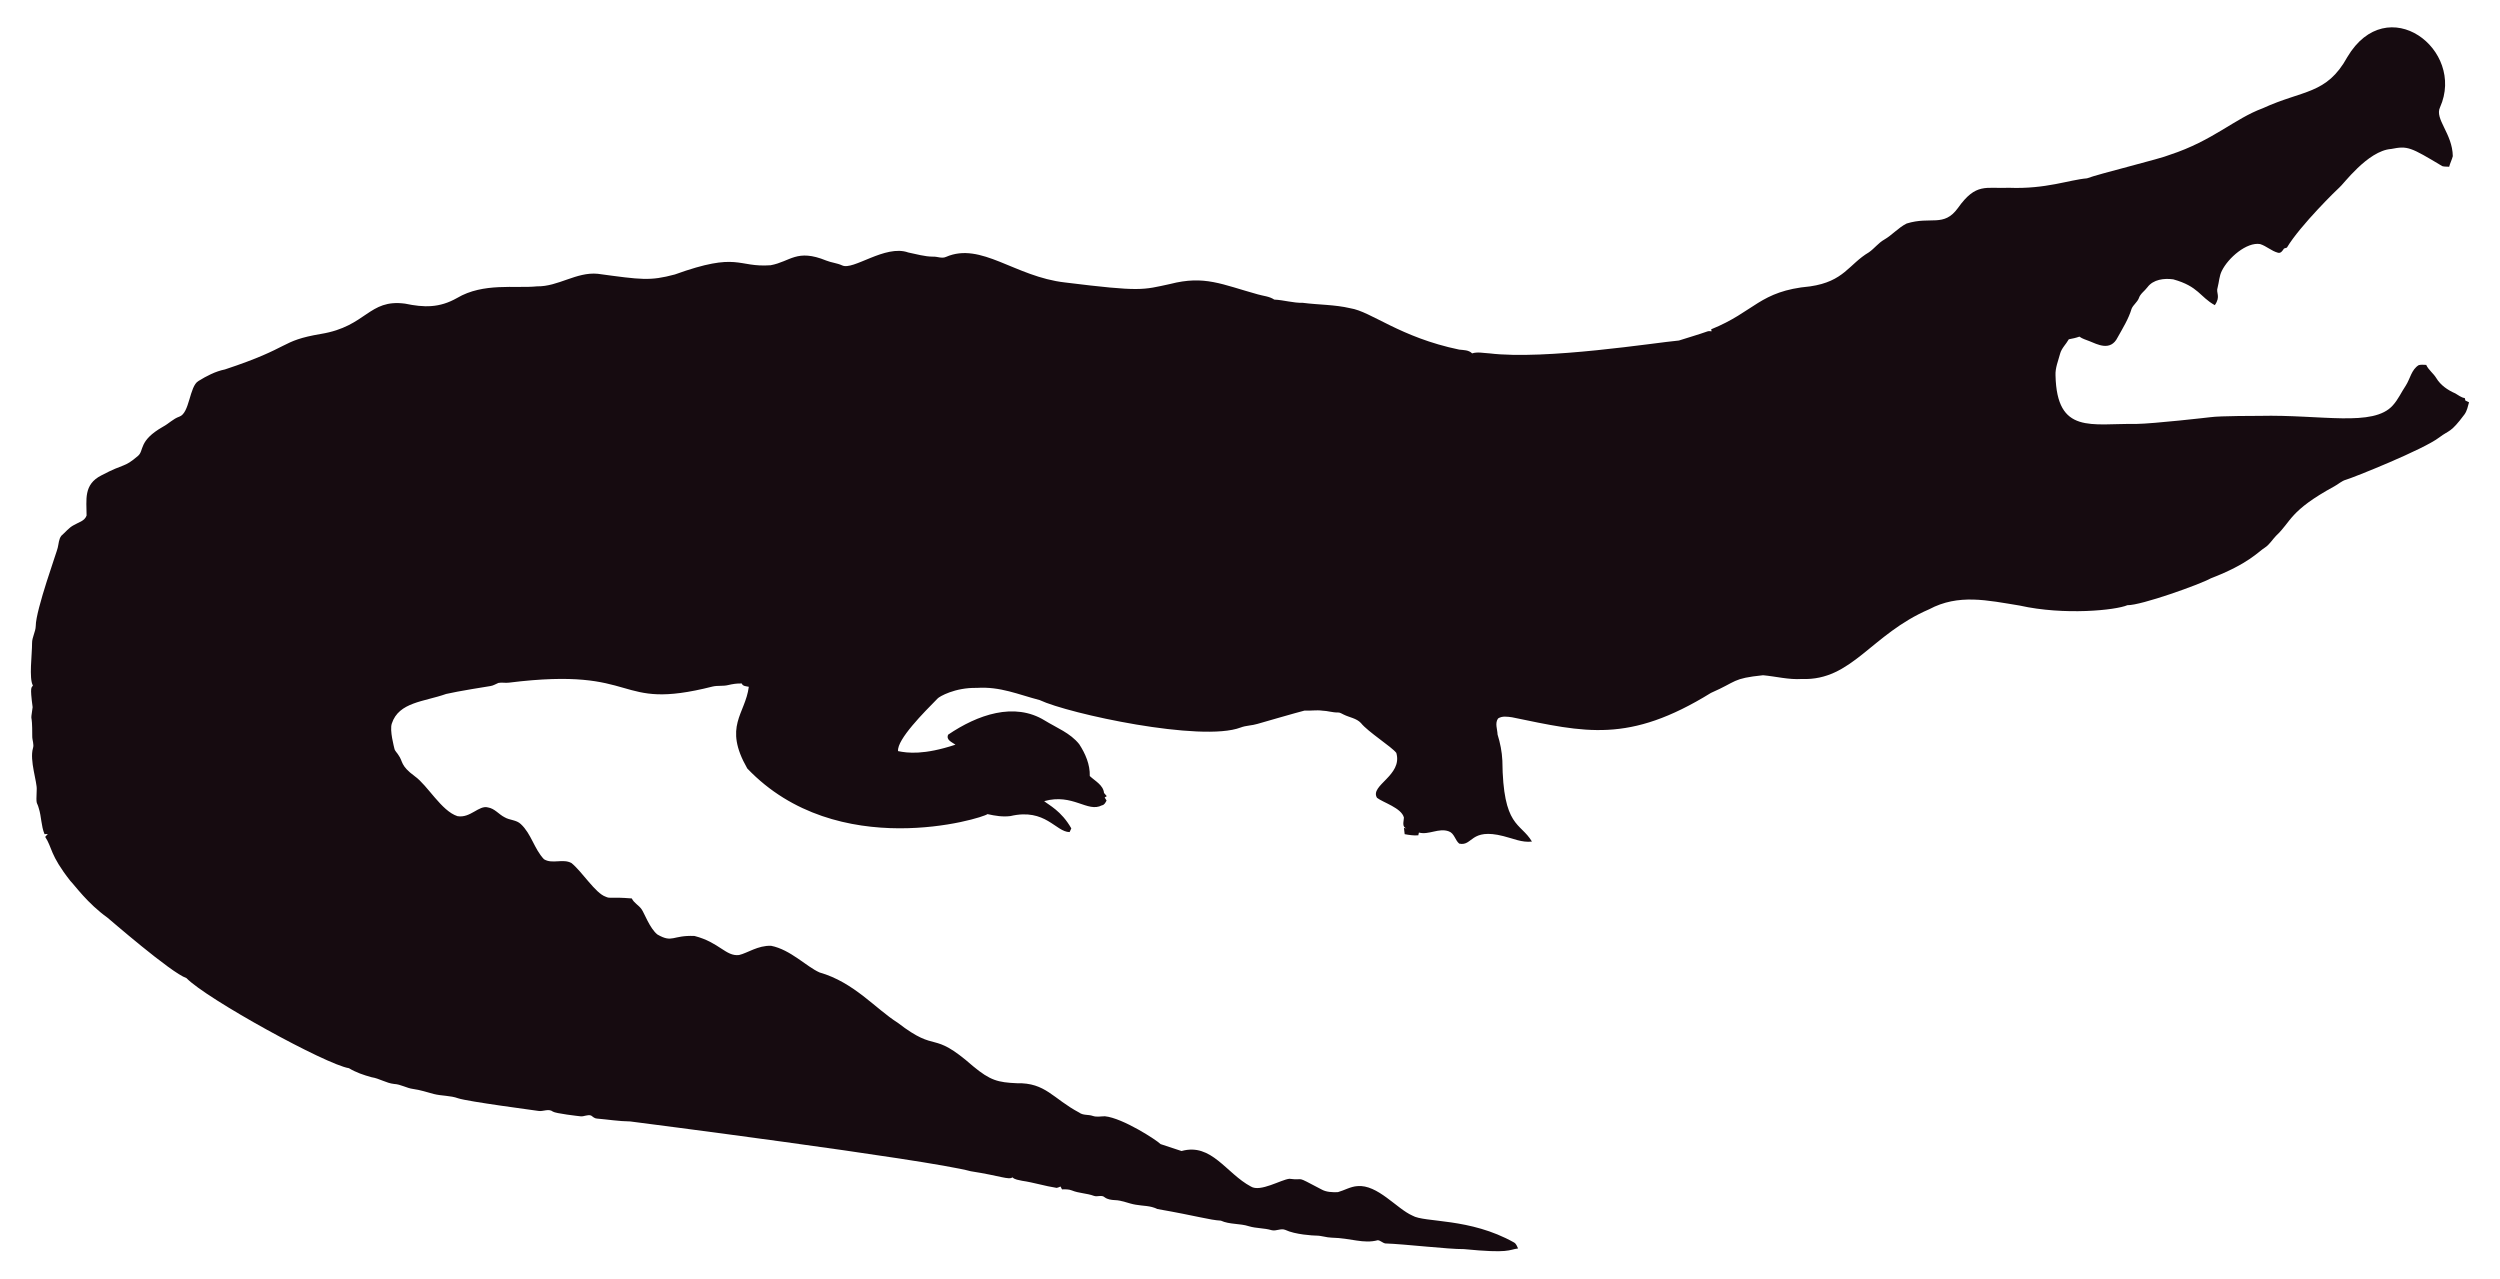
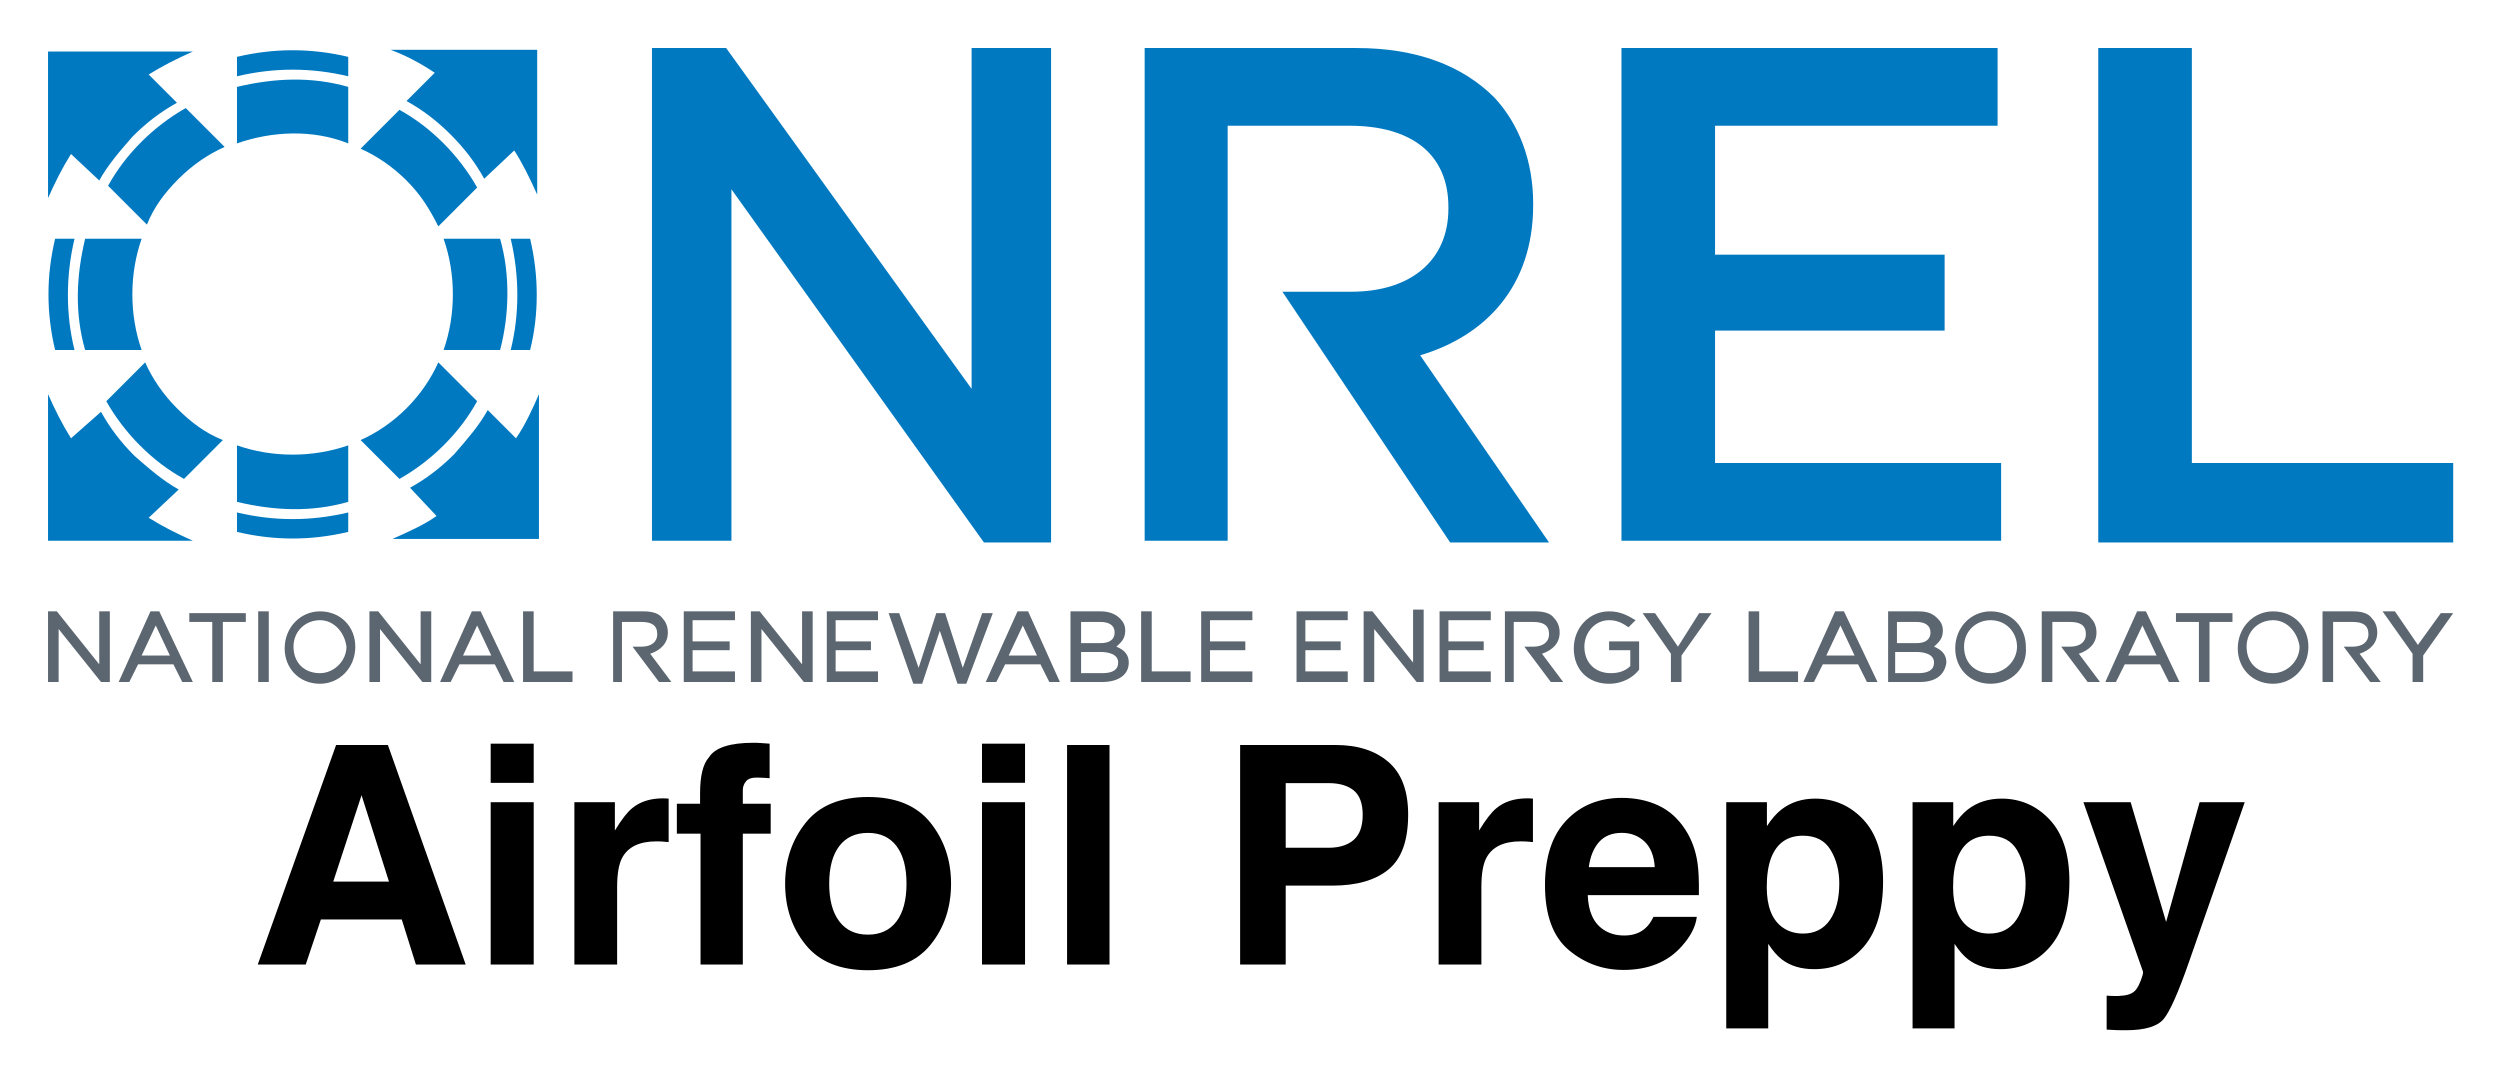
- <svg xmlns="http://www.w3.org/2000/svg" version="1.1" id="Layer_1" x="0px" y="0px" viewBox="0 0 2625.022 1342.022" enable-background="new 0 0 2625.022 1342.022" xml:space="preserve">
-   <path fill="#160B10" d="M2562.057,112.664c-5.93,12.226,13.089,27.649,13.408,51.328c-0.967,3.791-2.837,7.289-3.816,11.093  c-2.417-0.267-4.923,0.089-7.226-0.636c-33.512-20.05-36.245-21.483-53.631-18.038c-24.88,1.775-51.012,38.147-54.547,40.579  c-1,0.685-40.963,39.485-54.967,62.993c-1.056,0.331-2.086,0.661-3.078,1.005c-1.45,2.188-3.295,5.317-6.386,4.363  c-6.755-1.794-12.047-7.022-18.687-9.083c-14.172-2.325-33.569,14.577-40.185,28.126c-2.76,5.432-2.862,11.614-4.401,17.415  c-2.078,5.918,3.558,9.203-2.964,18.611c-15.758-8.651-16.89-19.671-43.645-27.108c-9.541-1.323-21.002,0.025-27.146,8.345  c-2.9,3.956-7.454,6.64-8.994,11.487c-1.705,4.223-5.788,6.857-7.569,10.978c-3.219,10.775-9.274,20.417-14.705,30.186  c-7.484,15.043-21.458,7.113-29.639,3.893c-3.549-1.501-7.378-2.404-10.482-4.745c-3.613,1.31-7.378,2.124-11.131,2.799  c-2.9,5.19-7.62,9.362-9.184,15.252c-1.972,7.442-5.139,14.807-4.771,22.656c1.426,62.435,37.744,50.23,84.657,50.985  c18.427-0.238,76.659-6.917,77.661-7.06c10.315-1.512,51.103-1.387,52.104-1.425c64.718-1.507,119.253,12.017,139.725-10.991  c5.622-6.144,8.955-13.878,13.598-20.735c4.617-7.073,5.915-16.893,13.662-21.562c2.519-0.687,5.19-0.305,7.81-0.242  c2.481,5.406,7.582,8.854,10.609,13.891c4.503,7.467,12.047,12.632,19.921,16.041c3.269,1.794,6.144,4.389,9.999,4.936  c0.166,0.852,0.369,1.705,0.598,2.57c1.259,0.611,2.519,1.208,3.854,1.819c-1.196,4.325-2.073,8.854-4.681,12.606  c-14.981,20.134-15.737,16.079-26.561,24.297c-16.513,12.73-90.704,42.38-97.937,44.421c-4.63,1.259-8.078,4.719-12.199,6.907  c-47.689,26.034-44.914,36.755-61.276,51.99c-3.969,4.096-6.856,9.273-11.754,12.403c-6.886,4.248-16.845,16.908-56.76,32.26  c-10.994,6.222-73.381,28.559-87.544,28.177c-12.182,5.289-66.295,10.873-113.113,0.394c-34.047-5.52-64.247-12.539-95.05,3.905  c-61.045,26.219-81.054,75.205-133.67,73.195c-13.739,0.903-27.159-2.684-40.745-3.943c-32.756,3.396-26.951,6.432-54.687,18.547  c-86.536,53.421-132.198,41.426-208.888,25.607c-4.859-0.636-10.304-1.616-14.68,1.259c-3.511,4.999-0.687,11.232-0.509,16.804  c2.76,8.879,4.605,18.076,5.037,27.388c0.678,70.703,18.876,64.615,31.064,85.038c-10.38,1.31-20.137-3.346-30.008-5.724  c-35.054-8.942-31.959,10.974-46.367,7.887c-4.376-3.651-5.076-10.864-10.94-12.886c-10.482-3.893-20.875,4.033-31.37,1.285  c-0.165,0.725-0.483,2.163-0.649,2.875c-4.834,0.432-9.592-0.331-14.311-1.196c-0.153-2.201-0.407-4.401-0.751-6.551  c0.7,0.127,2.112,0.382,2.824,0.509c-5.368-1.387-2.926-7.48-2.862-11.411c-2.581-10.171-21.93-15.743-28.266-20.735  c-7.896-13.101,27.192-23.356,20.29-47.143c-4.808-6.385-29.888-22.164-37.17-31.395c-4.783-5.063-12.047-5.813-18.013-8.815  c-1.972-0.827-3.791-2.315-6.017-2.239c-5.597,0.191-10.965-1.781-16.537-1.908c-6.208-0.878-12.441,0.318-18.661-0.076  c-6.376,1.51-49.471,13.993-49.471,13.993c-5.775,1.781-11.97,1.603-17.631,3.791c-41.153,15.671-180.401-14.399-211.051-28.838  c-22.477-5.819-41.27-14.396-65.945-12.772c-23.033-0.496-39.521,9.215-41.101,11.08c-14.156,14.382-42.805,43.009-41.597,55.297  c9.881,2.049,27.067,4.244,60.297-6.755c-3.6-2.633-10.164-4.859-7.683-10.52c30.91-20.96,69.478-34.528,101.385-14.896  c12.454,7.683,26.879,13.128,36.241,24.907c6.449,9.897,11.461,21.384,11.08,33.43c5.483,5.19,14.184,9.464,14.96,17.771  c0.954,1.132,1.883,2.239,2.9,3.371c-0.56,0.344-1.679,1.03-2.251,1.361c0.674,1.081,1.336,2.15,2.022,3.244  c-1.157,2.112-2.252,4.643-4.923,5.037c-15.167,7.923-30.412-12.885-60.589-4.414c4.515,3.914,17.957,10.035,28.495,28.596  c-0.623,1.285-1.221,2.582-1.781,3.893c-14.581-0.066-25.26-25.439-62.103-16.83c-8.065,1.081-16.27-0.28-24.119-2.048  c-5.689,4.616-157.704,51.097-252.241-47.919c-25.462-44.516-2.105-56.742,1.616-85.776c-2.646-0.598-6.259-0.445-7.429-3.447  c-4.834-0.216-9.63,0.547-14.311,1.666c-5.343,1.336-10.927,0.254-16.283,1.527c-104.921,26.598-73.475-21.586-213.976-4.058  c-3.638,0.483-7.327-0.471-10.927,0.267c-2.722,1.043-5.203,2.786-8.129,3.244c-1.005,0.139-35.568,5.632-46.749,8.332  c-23.248,8.245-49.669,8.494-57.027,31.013c-2.544,7.127,2.495,25.23,2.659,26.23c0.509,2.748,2.964,4.529,4.274,6.907  c5.125,7.002,1.576,10.814,17.186,22.287c13.483,9.569,27.903,36.42,44.764,41.877c13.652,2.389,22.508-11.842,32.107-9.146  c7.022,1.107,11.334,7.276,17.415,10.317c5.356,3.193,12.365,2.633,17.033,7.162c11.029,10.189,14.018,26.078,24.284,36.878  c8.765,5.47,19.972-0.979,28.965,4.071c11.309,9.233,25.045,31.634,35.809,35.287c4.836,2.294,4.589-0.02,27.477,1.832  c2.226,4.796,7.327,7.085,10.253,11.347c2.611,3.387,8.633,20.294,16.715,26.574c16.075,9.185,15.426,0.491,38.875,1.488  c26.056,6.667,32.977,21.713,46.774,19.997c8.688-1.942,19.833-10.206,33.646-9.68c20.419,4.043,37.013,21.857,50.896,27.986  c36.199,10.4,58.502,37.92,82.062,52.817c43.011,33.213,34.403,6.396,79.034,45.566c18.208,15.125,26.246,17.04,45.986,17.936  c30.318-0.751,37.93,16.193,65.525,30.81c4.134,3.155,9.541,1.844,14.196,3.498c4.147,1.463,8.51,0.394,12.772,0.369  c18.974,1.87,55.059,25.539,58.465,29.232c7.353,2.353,14.667,4.91,22.02,7.276c31.527-8.837,46.862,23.524,72.916,37.323  c9.817,6.052,31.604-7.299,40.338-8.179c17.829,2.357,3.781-4.531,33.392,11.016c5.241,3.066,11.589,3.218,17.504,3.028  c6.869-1.921,13.204-5.852,20.48-6.348c21.245-1.942,41.314,23.767,57.816,30.975c12.756,7.578,60.29,2.089,106.638,28.189  c2.366,1.298,3.155,4.007,4.3,6.284c-10.435,1.423-8.676,5.392-56.964,0.7c-16.115,0.199-61.486-5.252-82.52-5.953  c-2.824-0.572-4.91-3.04-7.772-3.397c-15.269,4.072-27.792-2.198-48.492-2.671c-5.546-0.102-10.825-2.201-16.359-2.162  c-2.762-0.015-21.848-1.008-32.323-6.004c-4.758-1.972-9.668,1.654-14.476,0.293c-7.747-2.315-16.003-1.781-23.737-4.121  c-9.541-3.104-20.277-1.692-29.41-5.865c-12.12-0.691-23.98-4.714-66.899-12.25c-6.984-3.625-14.985-3.091-22.516-4.49  c-7.416-1.145-14.324-4.643-21.892-4.821c-3.727-0.204-7.632-0.649-10.698-2.939c-3.206-2.951-7.645-0.127-11.334-1.539  c-7.531-2.798-15.774-2.646-23.203-5.712c-3.282-1.298-6.844-1.17-10.278-1.081c-0.394-0.763-1.183-2.264-1.577-3.015  c-1.285,0.636-2.608,1.119-3.982,1.45c-12.263-1.87-24.131-5.674-36.394-7.467c-3.46-0.903-7.404-1.005-10.113-3.6  c-3.831,2.97-12.398-1.54-43.747-6.411c-46.335-12.483-357.594-52.295-357.594-52.295c-11.716-0.14-23.317-2.023-34.982-3.015  c-2.442-0.127-4.211-1.844-6.068-3.18c-3.753-1.387-7.467,1.336-11.271,0.789c-2.02-0.195-26.027-2.946-28.838-4.923  c-4.592-3.587-10.278,0.216-15.367-0.738c-2.203-0.387-74.203-9.818-84.135-13.242c-8.243-2.989-17.224-2.379-25.658-4.529  c-7.162-1.895-14.209-4.274-21.574-5.254c-6.92-0.878-13.001-4.923-20.035-5.266c-8.319-0.878-15.443-5.826-23.648-7.073  c-8.256-2.252-16.448-5.037-23.775-9.49c-23.552-3.584-149.518-72.739-170.649-94.63c-16.013-5.37-81.914-62.745-82.914-63.439  c-21.039-15.096-34.147-33.758-38.964-38.595c-21.778-27.726-18.854-34.892-26.396-46.215c0.916-1.018,1.832-2.01,2.748-3.015  c-1.145,0.038-2.29,0.076-3.435,0.14c-3.651-8.676-3.18-18.28-6.042-27.172c-2.062-7.913-2.975-1.701-2.175-19.526  c0.634-7.664-7.675-30.697-3.931-43.518c1.348-4.16-0.814-8.281-0.751-12.454c0.068-28.882-2.418-11.02,0.394-30.657  c-3.041-22.85-1.09-20.042,0.305-22.719c-4.294-7.378-0.844-32.606-0.89-44.586c-0.025-6.246,3.714-11.741,3.867-17.962  c0-16.859,22.775-79.378,23.076-82.113c1.056-4.198,1.043-9.032,3.778-12.568c4.338-3.74,7.874-8.485,13.052-11.169  c4.745-2.913,11.411-4.172,13.471-10.088c0.043-16.362-3.503-32.575,15.532-42.157c25.219-13.344,23.115-7.424,38.34-20.379  c6.931-5.754,0.059-15.764,26.434-30.772c5.915-3.129,10.622-8.281,17.046-10.507c11.015-3.661,10.497-31.892,20.099-37.437  c8.612-5.33,17.796-10.113,27.795-12.148c71.433-23.584,56.818-29.805,100.939-37.31c48.019-7.907,49.805-36.895,88.244-31.777  c19.858,4.163,35.994,4.605,54.61-5.953c27.665-16.35,60.97-9.859,83.919-12.212c22.172,0.42,41.279-15.29,63.693-13.191  c46.138,6.272,54.878,7.691,80.993,0.738c67.442-24.31,65.094-7.128,100.634-9.706c20.946-3.875,27.233-17.596,58.388-4.91  c5.368,2.188,11.283,2.595,16.575,5.025c11.553,5.818,45.215-22.204,69.43-13.535c8.676,1.717,17.262,4.401,26.205,4.401  c4.49-0.216,9.083,2.252,13.446,0.293c37.015-16.156,72.304,20.872,125.096,26.815c80.305,9.923,81.3,7.845,110.289,1.603  c36.266-9.336,54.189,0.413,92.111,10.902c5.775,1.717,12.11,1.984,17.237,5.47c10.075,0.458,19.844,3.638,29.983,3.396  c16.588,2.163,33.506,1.819,49.853,5.686c21.982,3.418,52.115,30.498,114.347,43.441c4.681,0.572,9.999,0.28,13.586,3.956  c5.864-1.844,12.047-0.267,18.038-0.025c59.148,7.176,174.934-11.359,199.106-13.471c9.82-3.218,19.819-5.966,29.576-9.452  c1.488-0.674,3.155-0.356,4.758-0.229c-0.115-0.522-0.356-1.577-0.483-2.099c45.944-18.548,50.589-40.213,103.827-45.057  c35.891-5.17,40.645-23.282,61.836-35.809c5.712-3.969,9.897-9.808,16.028-13.281c8.408-4.872,14.82-12.555,23.559-16.931  c25.605-7.944,38.867,4.305,53.847-16.257c19.089-26.933,29.276-20.168,53.605-21.256c38.819,1.522,63.061-8.345,81.948-9.935  c11.484-4.495,77.877-20.69,87.061-24.742c45.297-14.857,67.746-37.884,97.505-48.848c42.187-19.404,67.008-14.225,88.74-53.694  C2506.582-10.604,2589.134,52.018,2562.057,112.664z" />
+ <svg xmlns="http://www.w3.org/2000/svg" role="img" viewBox="3.78 20.28 141.57 60.95">
+   <path fill="#0079C1" fill-rule="evenodd" d="M28.5 49.5c-.7.5-1.6.9-2.5 1.3h8.3v-8.2c-.3.7-.8 1.8-1.3 2.5l-1.6-1.6c-.5.9-1.2 1.7-1.9 2.5-.8.8-1.6 1.4-2.5 1.9l1.5 1.6zm.1-8.7c-.4.9-1 1.8-1.8 2.6s-1.7 1.4-2.6 1.8l2.2 2.2c.9-.5 1.8-1.2 2.5-1.9.8-.8 1.4-1.6 1.9-2.5l-2.2-2.2zm5.2-.7c.5-2 .5-4.2 0-6.3h-1.1c.5 2.1.5 4.3 0 6.3h1.1zm-1.7 0c.5-1.9.6-4.2 0-6.3h-3.2c.7 2 .7 4.3 0 6.3h3.2zm.8-11.3c.4.6.9 1.6 1.3 2.5v-8.2h-8.3c.8.3 1.6.7 2.5 1.3L26.8 26c.9.5 1.7 1.1 2.5 1.9.8.8 1.4 1.6 1.9 2.5l1.7-1.6zm-8.7-.1c.9.4 1.8 1 2.6 1.8s1.3 1.6 1.8 2.6l2.2-2.2c-.5-.9-1.2-1.8-1.9-2.5-.8-.8-1.6-1.4-2.5-1.9l-2.2 2.2zm-.7-5.2c-2.1-.5-4.2-.5-6.3 0v1.1c2.1-.5 4.2-.5 6.3 0v-1.1zm0 1.7c-2.1-.6-4.2-.5-6.3 0v3.2c2-.7 4.3-.8 6.3 0v-3.2zM9.4 30.5c.5-.9 1.2-1.7 1.9-2.5.8-.8 1.6-1.4 2.5-1.9l-1.6-1.6c.8-.5 1.6-.9 2.5-1.3H6.5v8.3c.4-.9.8-1.7 1.3-2.5l1.6 1.5zm4.9-4.1c-.9.5-1.8 1.2-2.5 1.9-.8.8-1.4 1.6-1.9 2.5l2.2 2.2c.4-1 1-1.8 1.8-2.6s1.7-1.4 2.6-1.8l-2.2-2.2zm-5.7 7.4c-.5 2.1-.6 4.2 0 6.3h3.2c-.7-2-.7-4.3 0-6.3H8.6zm-1.7 0c-.5 2.1-.5 4.2 0 6.3H8c-.5-2-.5-4.2 0-6.3H6.9zm.9 11.3c-.5-.8-.9-1.6-1.3-2.5v8.3h8.2c-.9-.4-1.7-.8-2.5-1.3l1.7-1.6c-.9-.5-1.7-1.2-2.5-1.9-.8-.8-1.4-1.6-1.9-2.5l-1.7 1.5zm2-2.1c.5.9 1.2 1.8 1.9 2.5.8.8 1.6 1.4 2.5 1.9l2.2-2.2c-1-.4-1.8-1-2.6-1.8s-1.4-1.7-1.8-2.6L9.8 43zm7.4 2.5c2 .7 4.3.7 6.3 0v3.2c-2.1.6-4.2.5-6.3 0v-3.2zm0 3.8c2.1.5 4.2.5 6.3 0v1.1c-2.1.5-4.2.5-6.3 0v-1.1z" clip-rule="evenodd" />
+   <path fill="#0079C1" d="M40.7 23h4.2l13.9 19.3V23h4.5v28h-3.8L45.2 31v19.9h-4.5V23zm35.7 13.8h3.9c3.4 0 5.5-1.8 5.5-4.7V32c0-3-2.1-4.6-5.6-4.6h-6.9v23.5h-4.7V23h12c3.4 0 6 1 7.8 2.8 1.4 1.5 2.2 3.6 2.2 6v.1c0 4.6-2.7 7.4-6.4 8.5L91.5 51h-5.6l-9.5-14.2zM95.6 23h21.3v4.4h-16v7.3h13V39h-13v7.5h16.2v4.4H95.6V23zm27 0h5.3v23.5h14.8V51h-20.1V23z" />
+   <path fill="#5C6670" d="M9.9 58.9h-.4l-2.4-3v3h-.6v-4H7l2.4 3v-3h.6v4h-.1zm4.8 0h-.6l-.5-1h-2l-.5 1h-.6l1.8-4h.5l1.9 4zm-2.9-1.5h1.6l-.8-1.7-.8 1.7zm4.6 1.5h-.6v-3.4h-1.3V55h3.2v.5h-1.3v3.4zm2.6 0h-.6v-4h.6v4zm2.9.1c-1.2 0-2-.9-2-2 0-1.2.9-2.1 2-2.1 1.2 0 2 .9 2 2 0 1.2-.9 2.1-2 2.1zm0-3.6c-.8 0-1.5.6-1.5 1.5s.6 1.5 1.5 1.5c.8 0 1.5-.7 1.5-1.5-.1-.8-.7-1.5-1.5-1.5zm6.2 3.5h-.4l-2.4-3v3h-.6v-4h.5l2.4 3v-3h.6v4h-.1zm4.8 0h-.6l-.5-1h-2l-.5 1h-.6l1.8-4h.5l1.9 4zM30 57.4h1.6l-.8-1.7-.8 1.7zm6.2 1.5h-2.8v-4h.6v3.4h2.2v.6zm2.9 0h-.6v-4h1.7c.5 0 .9.1 1.1.4.2.2.3.5.3.8 0 .6-.4 1-1 1.2l1.2 1.6h-.7l-1.5-2h.5c.6 0 .9-.3.9-.7 0-.5-.3-.7-.9-.7H39v3.4zm50.5 0H89v-4h1.7c.5 0 .9.1 1.1.4.2.2.3.5.3.8 0 .6-.4 1-1 1.2l1.2 1.6h-.7l-1.5-2h.5c.6 0 .9-.3.9-.7 0-.5-.3-.7-.9-.7h-1.1v3.4zm30.4 0h-.6v-4h1.7c.5 0 .9.1 1.1.4.2.2.3.5.3.8 0 .6-.4 1-1 1.2l1.2 1.6h-.7l-1.5-2h.5c.6 0 .9-.3.9-.7 0-.5-.3-.7-.9-.7h-1v3.4zm15.9 0h-.6v-4h1.7c.5 0 .9.1 1.1.4.2.2.3.5.3.8 0 .6-.4 1-1 1.2l1.2 1.6h-.6l-1.5-2h.5c.6 0 .9-.3.9-.7 0-.5-.3-.7-.9-.7h-1.1v3.4zm-90.4 0h-3v-4h2.9v.5H43v1.2h2.1v.5H43v1.2h2.4v.6h.1zm4.2 0h-.4l-2.4-3v3h-.6v-4h.5l2.4 3v-3h.6v4h-.1zm3.9 0h-3v-4h2.9v.5h-2.4v1.2h2v.5h-2v1.2h2.4v.6h.1zm4.9.1H58l-1-3-1 3h-.5l-1.4-4h.6l1.1 3.1 1-3.1h.5l1 3.1 1.1-3.1h.6l-1.5 4zm5.3-.1h-.6l-.5-1h-2l-.5 1h-.6l1.8-4h.6l1.8 4zm-2.9-1.5h1.6l-.8-1.7-.8 1.7zm5.3 1.5h-1.8v-4h1.7c.4 0 .8.1 1.1.4.2.2.3.4.3.7 0 .5-.3.7-.5.9.5.2.7.5.7.9 0 .7-.6 1.1-1.5 1.1zm-1.2-.5h1.2c.6 0 .9-.2.9-.6 0-.5-.6-.6-1-.6H65v1.2zm0-1.7h1.1c.5 0 .8-.2.8-.6 0-.4-.3-.6-.8-.6H65v1.2zm6.2 2.2h-2.8v-4h.6v3.4h2.2v.6zm3.6 0h-3v-4h2.9v.5h-2.4v1.2h2v.5h-2v1.2h2.4v.6h.1zm5.4 0h-3v-4h2.9v.5h-2.4v1.2h2v.5h-2v1.2h2.4v.6h.1zm4.2 0H84l-2.4-3v3H81v-4h.5l2.3 2.9v-3h.6v4.1zm3.9 0h-3v-4h2.9v.5h-2.4v1.2h2v.5h-2v1.2h2.4v.6h.1zm6.6.1c-1.2 0-2-.8-2-2s.9-2.1 2-2.1c.6 0 1 .2 1.5.5l-.4.4c-.3-.2-.6-.4-1.1-.4-.8 0-1.4.7-1.4 1.5 0 .9.6 1.5 1.5 1.5.4 0 .8-.1 1.1-.4v-.9h-1.2v-.5h1.7v1.6c-.3.4-.9.8-1.7.8zm4.1-.1h-.6v-1.6L96.8 55h.7l1.3 1.9L100 55h.7L99 57.4v1.5zm6.6 0h-2.8v-4h.6v3.4h2.2v.6zm4.5 0h-.6l-.5-1h-2l-.5 1h-.6l1.8-4h.5l1.9 4zm-2.9-1.5h1.6l-.8-1.7-.8 1.7zm5.3 1.5h-1.8v-4h1.7c.5 0 .8.1 1.1.4.2.2.3.4.3.7 0 .5-.3.7-.5.9.5.2.7.5.7.9-.1.7-.6 1.1-1.5 1.1zm-1.3-.5h1.2c.6 0 .9-.2.9-.6 0-.5-.6-.6-1-.6h-1.2v1.2h.1zm0-1.7h1.1c.5 0 .8-.2.8-.6 0-.4-.3-.6-.8-.6h-1.1v1.2zm5.3 2.3c-1.2 0-2-.9-2-2 0-1.2.9-2.1 2-2.1 1.2 0 2 .9 2 2 .1 1.2-.8 2.1-2 2.1zm0-3.6c-.8 0-1.5.6-1.5 1.5s.6 1.5 1.5 1.5c.8 0 1.5-.7 1.5-1.5s-.6-1.5-1.5-1.5zm10.7 3.5h-.6l-.5-1h-2l-.5 1h-.6l1.8-4h.5l1.9 4zm-2.9-1.5h1.6l-.8-1.7-.8 1.7zm4.6 1.5h-.6v-3.4H127V55h3.2v.5h-1.3v3.4zm3.6.1c-1.2 0-2-.9-2-2 0-1.2.9-2.1 2-2.1 1.2 0 2 .9 2 2 0 1.2-.9 2.1-2 2.1zm0-3.6c-.8 0-1.5.6-1.5 1.5s.6 1.5 1.5 1.5c.8 0 1.5-.7 1.5-1.5-.1-.8-.7-1.5-1.5-1.5zm8.5 3.5h-.6v-1.6l-1.7-2.4h.7l1.3 1.9L142 55h.7l-1.7 2.4v1.5z" />
+   <path d="M22.651 70.203l1.603-4.892 1.552 4.892zm.161-7.734l-4.436 12.432h2.716l.859-2.555h4.58l.801 2.555h2.819l-4.405-12.432zm1.451 0zm9.74 2.142v-2.219h-2.437v2.219zm-2.437 1.096v9.193h2.437v-9.193zm9.872-.216c-.031-.002-.067-.002-.113-.002-.72 0-1.305.187-1.754.564-.276.226-.6.645-.972 1.257v-1.603h-2.293v9.193h2.421v-4.393c0-.739.094-1.283.278-1.639.331-.629.981-.943 1.948-.943.074 0 .168.002.288.007.118.007.252.017.403.034v-2.461c-.106-.007-.175-.01-.206-.014zm5.419-3.135c-.122-.01-.262-.014-.413-.014-1.334 0-2.174.276-2.521.828-.333.372-.499 1.048-.499 2.032v.59h-1.315v1.696h1.341v7.413h2.394v-7.413h1.579v-1.696h-1.579v-.775c0-.18.06-.345.182-.494.12-.149.341-.218.657-.211.317.01.545.022.679.038v-1.958c-.213-.017-.381-.029-.506-.036zm7.691 10.1c-.377.499-.916.751-1.619.751-.703 0-1.243-.252-1.622-.751-.381-.501-.571-1.212-.571-2.135 0-.921.19-1.631.571-2.13.379-.497.919-.746 1.622-.746.703 0 1.243.249 1.619.746.377.499.566 1.209.566 2.13 0 .924-.19 1.634-.566 2.135zm1.924 1.327c.775-.957 1.164-2.111 1.164-3.462 0-1.327-.389-2.476-1.164-3.45-.777-.972-1.955-1.459-3.534-1.459-1.581 0-2.759.487-3.534 1.459-.777.974-1.164 2.123-1.164 3.45 0 1.351.386 2.505 1.164 3.462.775.96 1.953 1.439 3.534 1.439 1.579 0 2.756-.48 3.534-1.439zM52.938 65.462zm8.888-.852v-2.219h-2.437v2.219zm-2.437 1.096v9.193h2.437v-9.193zm7.221 9.193V62.468h-2.404v12.432zm13.828-9.86c.338.276.509.737.509 1.384 0 .645-.17 1.118-.509 1.418-.341.297-.818.446-1.43.446h-2.421v-3.661h2.421c.612 0 1.089.139 1.43.413zm1.967 4.479c.744-.607 1.116-1.643 1.116-3.111 0-1.343-.372-2.337-1.116-2.977-.741-.641-1.737-.962-2.984-.962h-5.415v12.432h2.581v-4.469h2.639c1.377 0 2.437-.305 3.179-.912zm7.974-4.028c-.029-.002-.067-.002-.113-.002-.72 0-1.305.187-1.754.564-.276.226-.6.645-.972 1.257v-1.603h-2.293v9.193h2.421v-4.393c0-.739.094-1.283.278-1.639.331-.629.981-.943 1.948-.943.074 0 .17.002.288.007.118.007.252.017.405.034v-2.461c-.108-.007-.178-.01-.209-.014zm3.949 2.476c.307-.348.736-.523 1.293-.523.513 0 .94.166 1.288.494.345.329.537.811.576 1.447H93.75c.079-.597.271-1.068.578-1.418zm3.361-2.075c-.614-.285-1.303-.429-2.068-.429-1.286 0-2.334.425-3.14 1.274-.806.849-1.211 2.07-1.211 3.661 0 1.698.449 2.924 1.341 3.678.895.753 1.926 1.13 3.097 1.13 1.415 0 2.519-.449 3.306-1.341.506-.564.789-1.118.852-1.663h-2.454c-.13.271-.278.482-.449.633-.309.281-.71.422-1.204.422-.468 0-.866-.115-1.2-.348-.545-.369-.835-1.017-.868-1.938h6.293c.012-.794-.014-1.401-.077-1.823-.106-.72-.338-1.351-.698-1.898-.401-.617-.907-1.07-1.519-1.358zm-1.898-.429zm11.659 2.96c.324.545.485 1.173.485 1.881 0 .861-.175 1.55-.525 2.066-.353.518-.864.777-1.533.777-.461 0-.859-.127-1.197-.379-.569-.434-.852-1.185-.852-2.253 0-.674.084-1.231.254-1.67.326-.828.924-1.24 1.794-1.24.727 0 1.25.273 1.574.818zm1.847-1.73c-.746-.792-1.655-1.188-2.728-1.188-.736 0-1.372.204-1.907.614-.293.23-.569.547-.825.945V65.707h-2.303v12.811h2.377v-4.791c.254.389.513.684.777.888.482.365 1.089.547 1.821.547 1.147 0 2.085-.425 2.814-1.274.727-.849 1.092-2.082 1.092-3.702 0-1.535-.372-2.699-1.118-3.493zm8.704 1.73c.324.545.485 1.173.485 1.881 0 .861-.175 1.55-.525 2.066-.353.518-.864.777-1.533.777-.461 0-.859-.127-1.197-.379-.566-.434-.852-1.185-.852-2.253 0-.674.084-1.231.254-1.67.326-.828.924-1.24 1.794-1.24.727 0 1.25.273 1.574.818zm1.847-1.73c-.744-.792-1.655-1.188-2.728-1.188-.737 0-1.372.204-1.907.614-.293.23-.566.547-.825.945V65.707h-2.303v12.811h2.377v-4.791c.254.389.513.684.777.888.482.365 1.089.547 1.821.547 1.147 0 2.085-.425 2.814-1.274.727-.849 1.092-2.082 1.092-3.702 0-1.535-.372-2.699-1.118-3.493zm3.227 9.97v1.922c.259.019.451.029.581.031.13.002.302.005.516.005 1.063 0 1.77-.211 2.126-.629.353-.42.835-1.502 1.442-3.243l3.155-9.042h-2.555l-1.898 6.782-2.008-6.782h-2.675l3.375 9.598c.022.067-.029.252-.149.557-.12.302-.252.504-.391.6-.146.101-.326.166-.54.192-.214.029-.439.038-.677.026zm3.255-11.201z" />
</svg>
